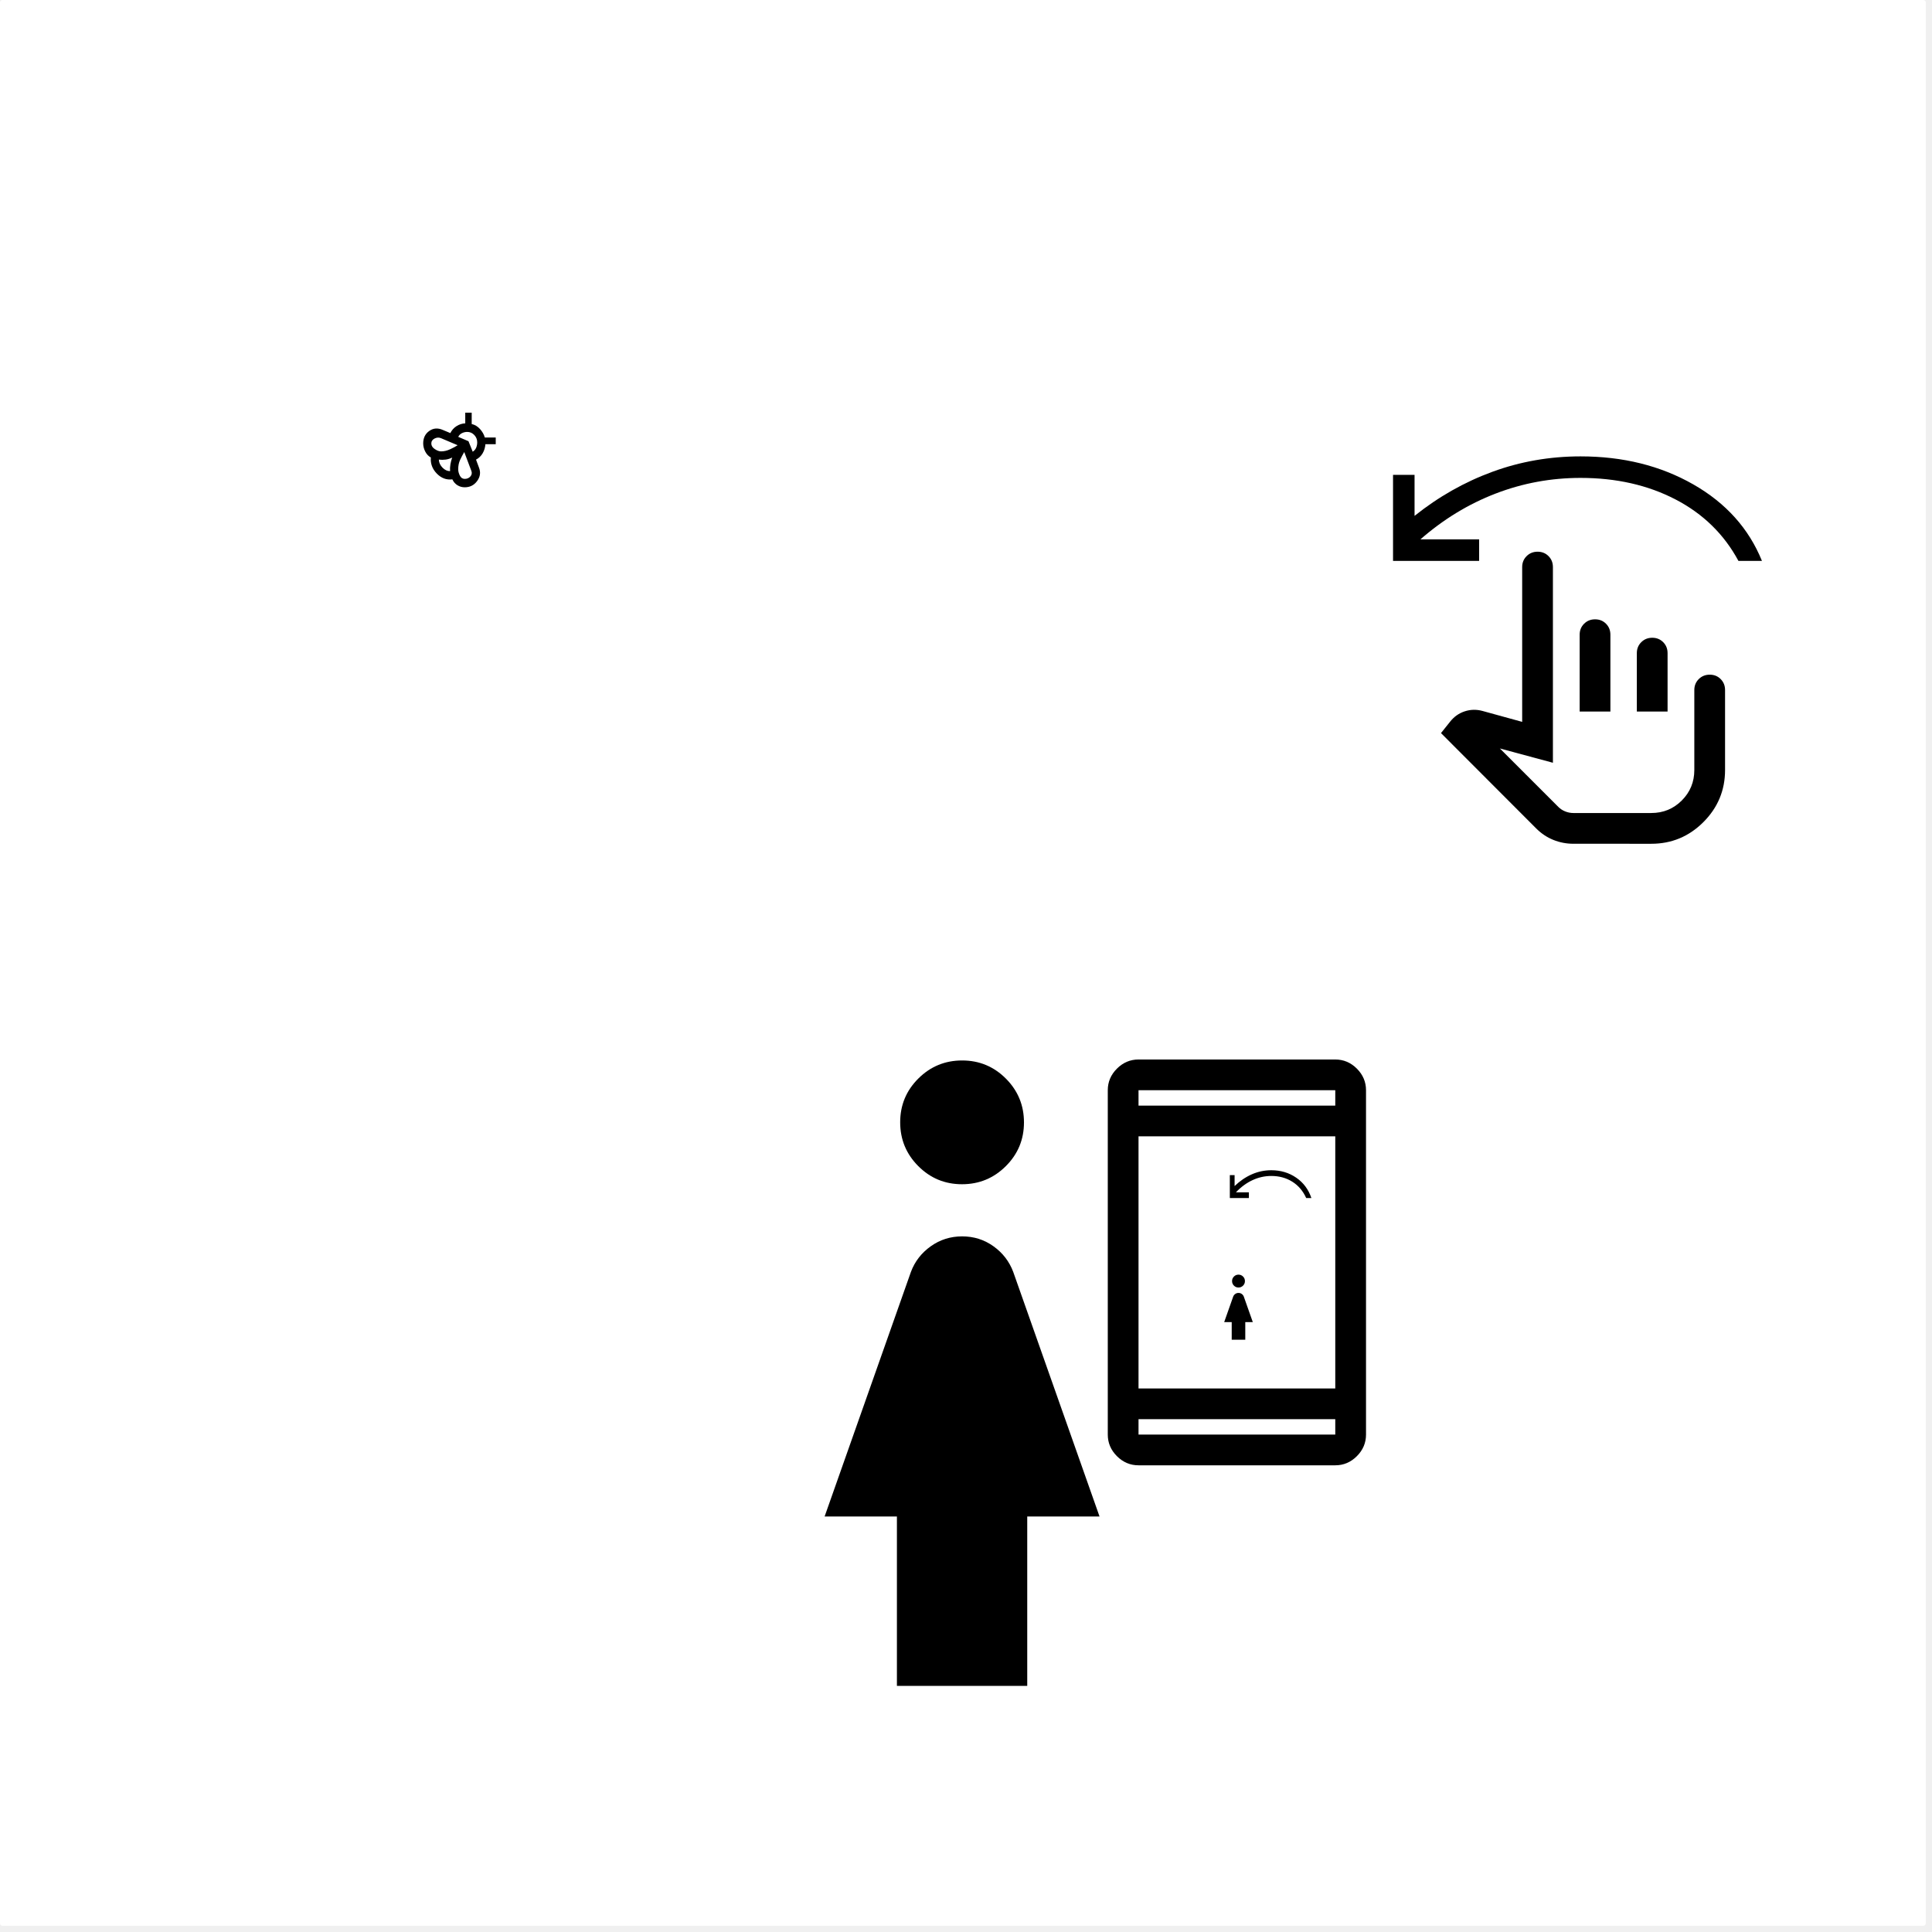
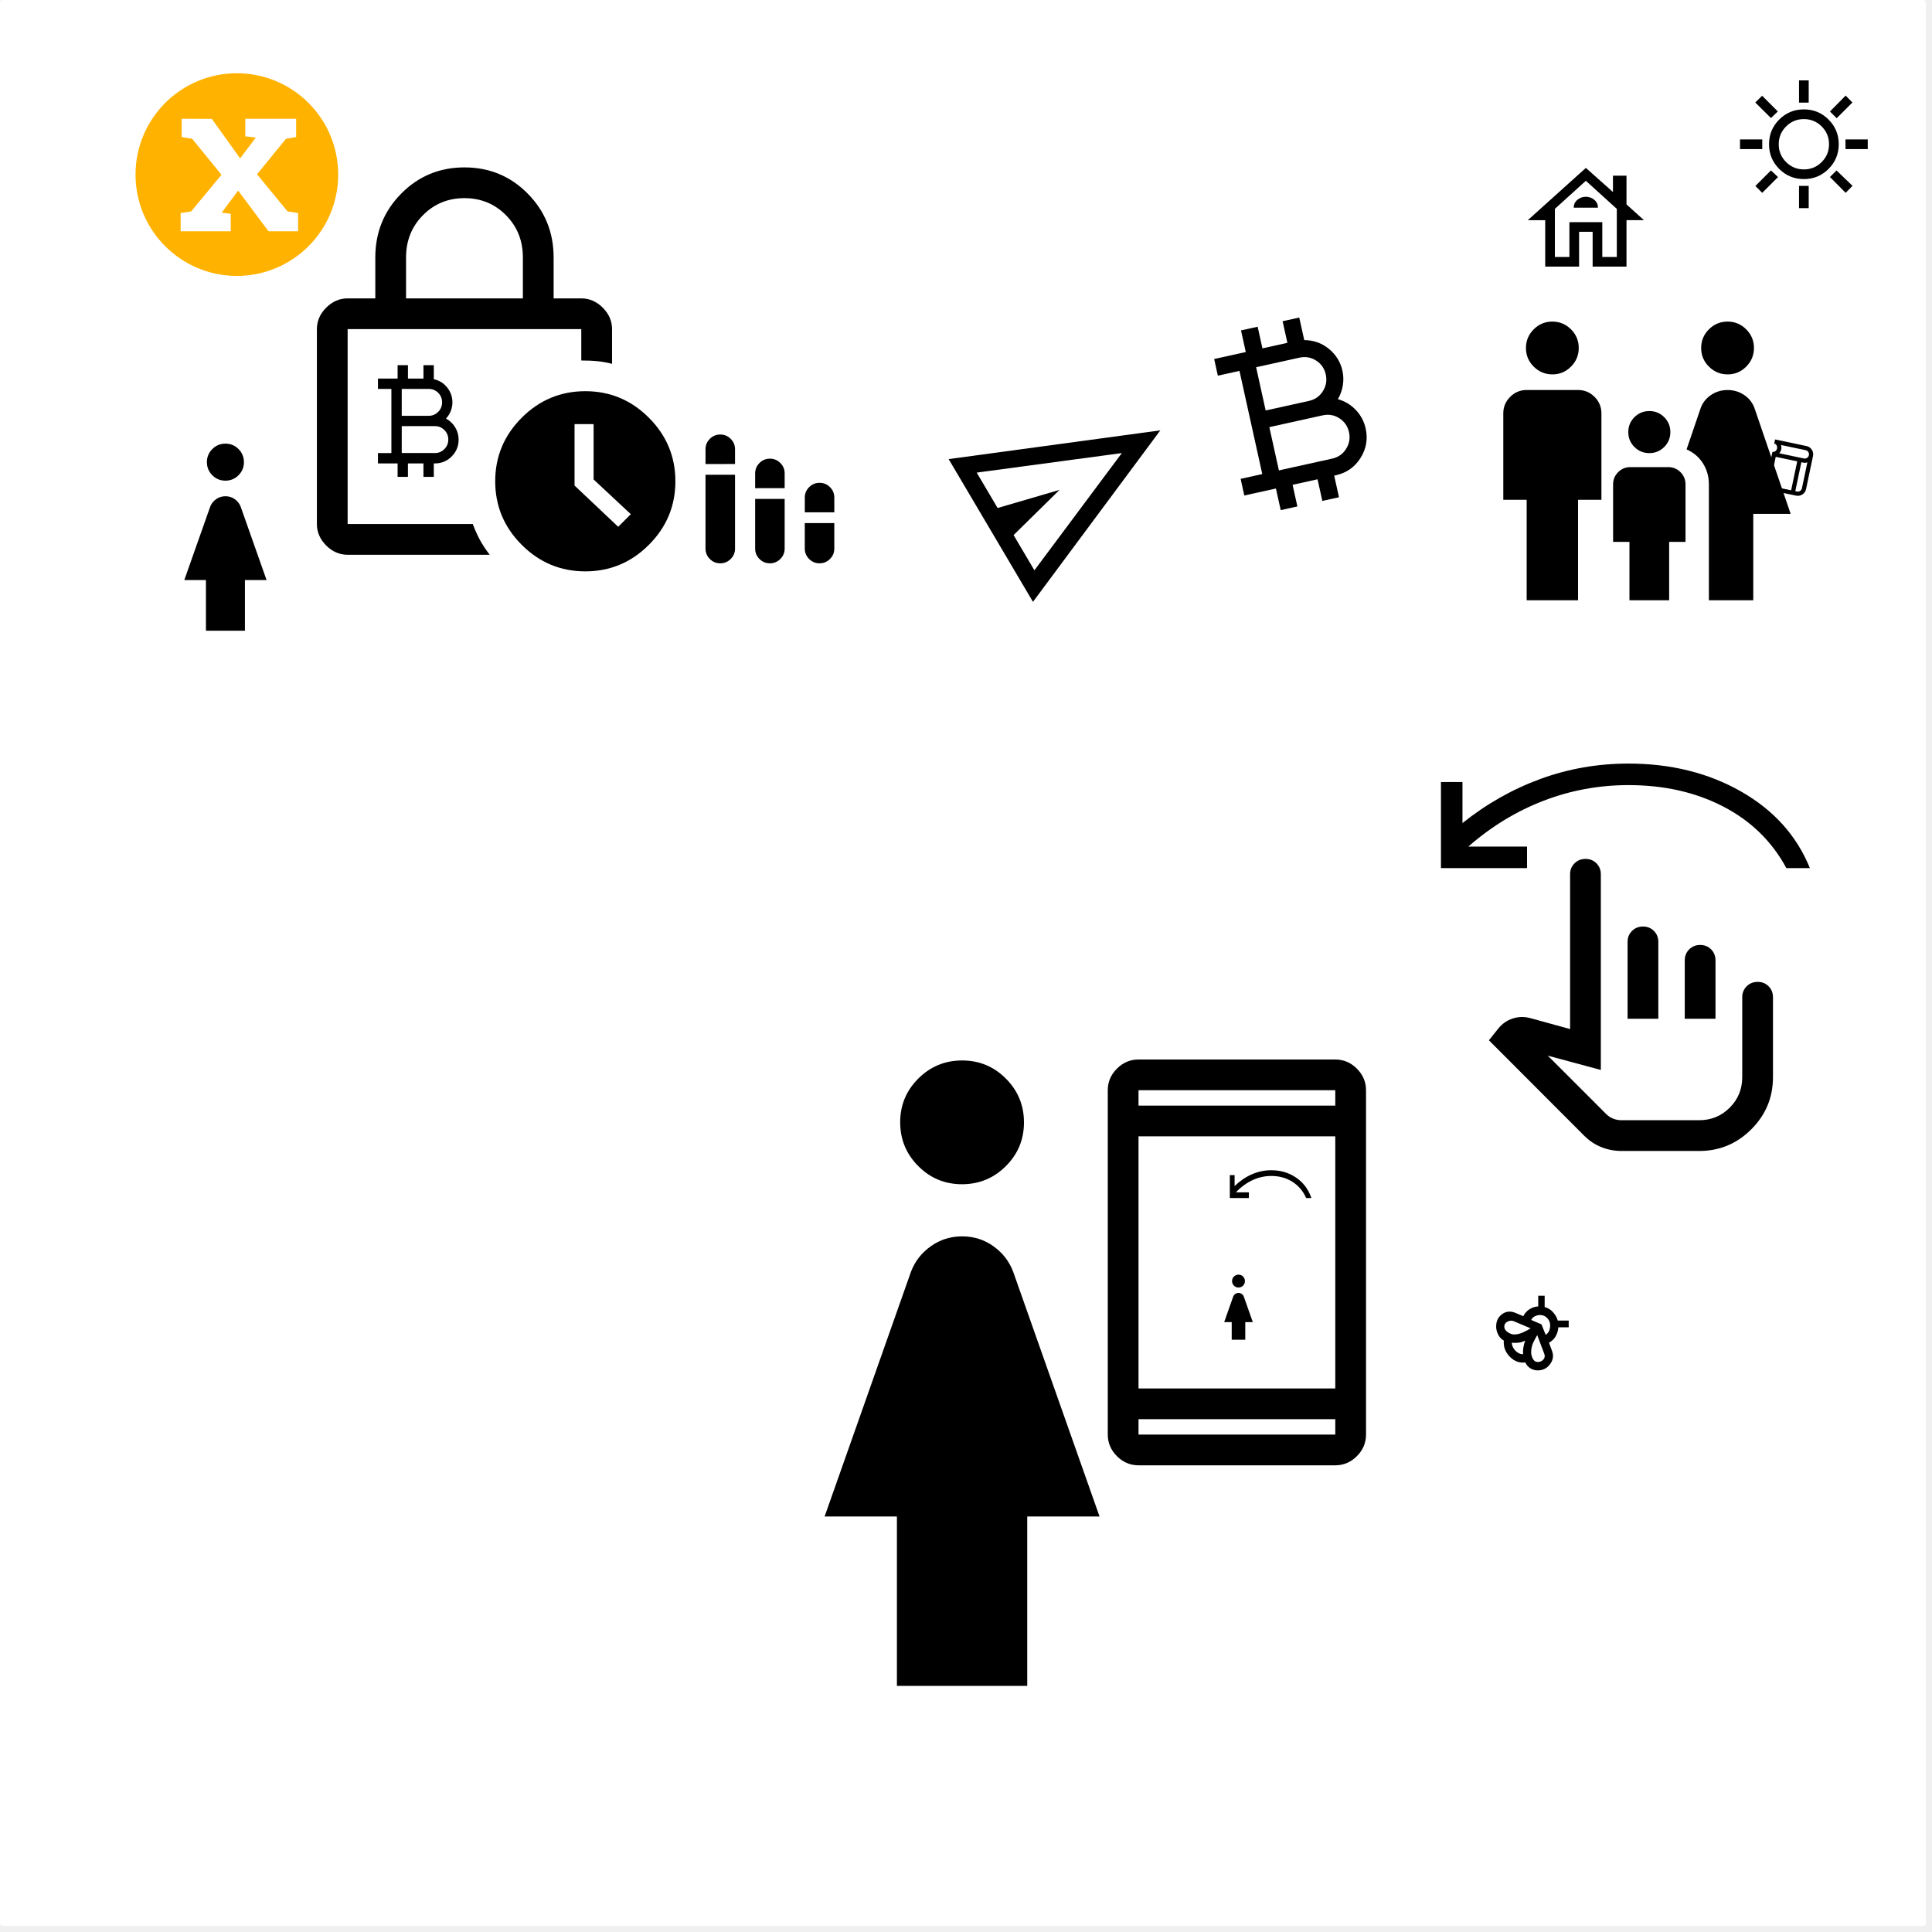
<svg xmlns="http://www.w3.org/2000/svg" width="400" height="400" viewBox="0 0 105.833 105.833" version="1.1" id="svg49735">
  <defs id="defs49729" />
  <g id="layer1">
-     <rect style="display:inline;fill:#ffffff;fill-opacity:1;stroke:none;stroke-width:0.342;stroke-linejoin:round;stroke-miterlimit:4;stroke-dasharray:none;stroke-dashoffset:7.35;stroke-opacity:1" id="rect49606" width="105.491" height="105.491" x="0" y="0" ry="0.133" />
+     <rect style="display:inline;fill:#ffffff;fill-opacity:1;stroke:none;stroke-width:0.342;stroke-linejoin:round;stroke-miterlimit:4;stroke-dasharray:none;stroke-dashoffset:7.35;stroke-opacity:1" id="rect49606" width="105.491" height="105.491" x="-4.4408921e-16" y="0" ry="0.133" />
    <path d="m 52.697,64.871 q -1.406,0 -2.396,-0.994 -0.99,-0.994 -0.99,-2.4 0,-1.406 0.994,-2.396 0.994,-0.99 2.4,-0.99 1.406,0 2.397,0.994 0.99,0.994 0.99,2.4 0,1.406 -0.994,2.396 -0.994,0.99 -2.4,0.99 z m -3.565,27.481 v -9.279 h -3.961 l 4.729,-13.401 q 0.321,-0.857 1.084,-1.401 0.763,-0.544 1.722,-0.544 0.959,0 1.717,0.544 0.758,0.544 1.08,1.401 l 4.729,13.401 h -3.961 v 9.279 z" id="path2007" style="display:inline;stroke-width:0.054" />
    <path d="m 62.367,80.268 q -0.682,0 -1.183,-0.501 -0.501,-0.501 -0.501,-1.183 v -18.862 q 0,-0.682 0.501,-1.183 0.501,-0.501 1.183,-0.501 h 10.778 q 0.682,0 1.183,0.501 0.501,0.501 0.501,1.183 v 18.862 q 0,0.682 -0.501,1.183 -0.501,0.501 -1.183,0.501 z m 0,-2.526 v 0.842 h 10.778 v -0.842 z m 0,-1.684 h 10.778 v -13.81 h -10.778 z m 0,-15.494 h 10.778 v -0.842 h -10.778 z m 0,0 v -0.842 z m 0,17.178 v 0.842 z" id="path1977" style="display:inline;stroke-width:0.025" />
-     <path d="m 86.187,46.22 q -0.571,0 -1.094,-0.21 -0.523,-0.211 -0.936,-0.623 l -5.221,-5.229 0.505,-0.632 q 0.32,-0.404 0.796,-0.56 0.476,-0.156 0.973,-0.021 l 2.173,0.598 v -8.479 q 0,-0.358 0.243,-0.6 0.243,-0.242 0.602,-0.242 0.359,0 0.599,0.242 0.24,0.242 0.24,0.6 v 10.719 l -2.905,-0.783 3.203,3.203 q 0.157,0.157 0.374,0.245 0.217,0.088 0.448,0.088 h 4.269 q 0.985,0 1.671,-0.686 0.686,-0.686 0.686,-1.671 v -4.379 q 0,-0.358 0.243,-0.6 0.243,-0.242 0.602,-0.242 0.359,0 0.599,0.242 0.24,0.242 0.24,0.6 v 4.379 q 0,1.667 -1.187,2.855 -1.187,1.187 -2.855,1.187 z m 0.345,-7.242 v -4.21 q 0,-0.358 0.243,-0.6 0.243,-0.242 0.602,-0.242 0.359,0 0.599,0.242 0.24,0.242 0.24,0.6 v 4.21 z m 3.132,0 v -3.2 q 0,-0.358 0.243,-0.6 0.243,-0.242 0.602,-0.242 0.359,0 0.599,0.242 0.24,0.242 0.24,0.6 v 3.2 z m -13.355,-8.252 v -4.715 h 1.179 v 2.248 q 1.97,-1.575 4.269,-2.417 2.299,-0.842 4.825,-0.842 3.486,0 6.172,1.533 2.686,1.533 3.764,4.193 h -1.288 q -1.179,-2.189 -3.448,-3.368 -2.269,-1.179 -5.2,-1.179 -2.425,0 -4.656,0.859 -2.232,0.859 -4.118,2.509 h 3.217 v 1.179 z m 12.412,10.694 z" id="path9271" style="display:inline;stroke-width:0.025" />
+     <path d="m 88.812,63.048 q -0.571,0 -1.094,-0.21 -0.523,-0.211 -0.936,-0.623 l -5.221,-5.229 0.505,-0.632 q 0.32,-0.404 0.796,-0.56 0.476,-0.156 0.973,-0.021 l 2.173,0.598 v -8.479 q 0,-0.358 0.243,-0.6 0.243,-0.242 0.602,-0.242 0.359,0 0.599,0.242 0.24,0.242 0.24,0.6 v 10.719 l -2.905,-0.783 3.203,3.203 q 0.157,0.157 0.374,0.245 0.217,0.088 0.448,0.088 h 4.269 q 0.985,0 1.671,-0.686 0.686,-0.686 0.686,-1.671 v -4.379 q 0,-0.358 0.243,-0.6 0.243,-0.242 0.602,-0.242 0.359,0 0.599,0.242 0.24,0.242 0.24,0.6 v 4.379 q 0,1.667 -1.187,2.855 -1.187,1.187 -2.855,1.187 z m 0.345,-7.242 v -4.21 q 0,-0.358 0.243,-0.6 0.243,-0.242 0.602,-0.242 0.359,0 0.599,0.242 0.24,0.242 0.24,0.6 v 4.21 z m 3.132,0 v -3.2 q 0,-0.358 0.243,-0.6 0.243,-0.242 0.602,-0.242 0.359,0 0.599,0.242 0.24,0.242 0.24,0.6 v 3.2 z m -13.355,-8.252 v -4.715 h 1.179 v 2.248 q 1.97,-1.575 4.269,-2.417 2.299,-0.842 4.825,-0.842 3.486,0 6.172,1.533 2.686,1.533 3.764,4.193 h -1.288 q -1.179,-2.189 -3.448,-3.368 -2.269,-1.179 -5.2,-1.179 -2.425,0 -4.656,0.859 -2.232,0.859 -4.118,2.509 h 3.217 v 1.179 z m 12.412,10.694 z" id="path9271" style="display:inline;stroke-width:0.025" />
    <path d="m 67.843,70.529 q -0.146,0 -0.249,-0.103 -0.103,-0.103 -0.103,-0.25 0,-0.146 0.103,-0.249 0.103,-0.103 0.25,-0.103 0.146,0 0.249,0.103 0.103,0.103 0.103,0.25 0,0.146 -0.103,0.249 -0.103,0.103 -0.25,0.103 z m -0.371,2.86 v -0.966 h -0.412 l 0.492,-1.395 q 0.033,-0.089 0.113,-0.146 0.079,-0.057 0.179,-0.057 0.1,0 0.179,0.057 0.079,0.057 0.112,0.146 l 0.492,1.395 h -0.412 v 0.966 z" id="path2007-6" style="display:inline;stroke-width:0.006" />
    <path d="m 67.369,65.628 v -1.255 h 0.261 v 0.598 c 0.29,-0.279 0.605,-0.494 0.944,-0.643 0.339,-0.149 0.694,-0.224 1.067,-0.224 0.514,0 0.969,0.136 1.364,0.408 0.396,0.272 0.673,0.644 0.832,1.116 h -0.285 c -0.174,-0.388 -0.428,-0.687 -0.762,-0.896 -0.334,-0.209 -0.718,-0.314 -1.149,-0.314 -0.357,0 -0.7,0.076 -1.029,0.229 -0.329,0.152 -0.632,0.375 -0.91,0.668 h 0.711 v 0.314 z" id="path9271-6" style="display:inline;stroke-width:0.006" />
-     <path d="m 26.24,25.62 c 0.1,0.258 0.066,0.502 -0.103,0.73 -0.168,0.229 -0.394,0.343 -0.679,0.343 -0.144,0 -0.277,-0.037 -0.398,-0.111 -0.121,-0.074 -0.215,-0.181 -0.28,-0.323 -0.323,0.04 -0.607,-0.066 -0.852,-0.317 -0.245,-0.251 -0.354,-0.545 -0.327,-0.881 -0.134,-0.075 -0.237,-0.185 -0.31,-0.331 -0.073,-0.145 -0.109,-0.291 -0.109,-0.439 0,-0.3 0.111,-0.528 0.334,-0.685 0.222,-0.157 0.471,-0.175 0.747,-0.052 l 0.406,0.17 c 0.08,-0.161 0.193,-0.288 0.339,-0.381 0.146,-0.093 0.305,-0.144 0.478,-0.153 v -0.585 h 0.353 v 0.622 c 0.177,0.041 0.33,0.134 0.458,0.278 0.128,0.144 0.215,0.297 0.261,0.46 h 0.598 v 0.369 h -0.567 c -0.012,0.178 -0.061,0.343 -0.148,0.493 -0.087,0.151 -0.209,0.267 -0.365,0.35 z m -1.585,0.189 c -0.009,-0.124 -0.003,-0.25 0.019,-0.377 0.022,-0.127 0.054,-0.25 0.097,-0.37 -0.115,0.06 -0.234,0.098 -0.358,0.114 -0.124,0.016 -0.249,0.017 -0.374,0.001 0.006,0.161 0.072,0.307 0.198,0.437 0.126,0.13 0.265,0.195 0.419,0.195 z m -0.496,-1.083 c 0.167,0 0.334,-0.039 0.503,-0.118 0.169,-0.078 0.305,-0.151 0.407,-0.219 l -0.902,-0.382 c -0.118,-0.052 -0.237,-0.048 -0.358,0.013 -0.121,0.061 -0.182,0.152 -0.182,0.273 0,0.12 0.062,0.222 0.188,0.306 0.125,0.084 0.24,0.127 0.344,0.127 z m 1.299,1.507 c 0.129,0 0.233,-0.045 0.311,-0.135 0.078,-0.09 0.095,-0.192 0.05,-0.308 l -0.388,-1.028 c -0.082,0.138 -0.157,0.282 -0.227,0.431 -0.069,0.149 -0.104,0.32 -0.104,0.514 0,0.112 0.03,0.228 0.09,0.347 0.06,0.119 0.149,0.179 0.267,0.179 z m 0.437,-1.488 c 0.092,-0.061 0.156,-0.137 0.192,-0.227 0.036,-0.09 0.054,-0.185 0.054,-0.287 0,-0.157 -0.054,-0.291 -0.161,-0.403 -0.107,-0.112 -0.236,-0.168 -0.386,-0.168 -0.098,0 -0.193,0.022 -0.283,0.065 -0.091,0.043 -0.161,0.111 -0.21,0.205 l 0.562,0.24 z" id="path10317-8-8" style="display:inline;stroke-width:0.007" />
+     <path d="m 85.016,73.995 c 0.1,0.258 0.066,0.502 -0.103,0.73 -0.168,0.229 -0.394,0.343 -0.679,0.343 -0.144,0 -0.277,-0.037 -0.398,-0.111 -0.121,-0.074 -0.215,-0.181 -0.28,-0.323 -0.323,0.04 -0.607,-0.066 -0.852,-0.317 -0.245,-0.251 -0.354,-0.545 -0.327,-0.881 -0.134,-0.075 -0.237,-0.185 -0.31,-0.331 -0.073,-0.145 -0.109,-0.291 -0.109,-0.439 0,-0.3 0.111,-0.528 0.334,-0.685 0.222,-0.157 0.471,-0.175 0.747,-0.052 l 0.406,0.17 c 0.08,-0.161 0.193,-0.288 0.339,-0.381 0.146,-0.093 0.305,-0.144 0.478,-0.153 v -0.585 h 0.353 v 0.622 c 0.177,0.041 0.33,0.134 0.458,0.278 0.128,0.144 0.215,0.297 0.261,0.46 h 0.598 v 0.369 h -0.567 c -0.012,0.178 -0.061,0.343 -0.148,0.493 -0.087,0.151 -0.209,0.267 -0.365,0.35 z m -1.585,0.189 c -0.009,-0.124 -0.003,-0.25 0.019,-0.377 0.022,-0.127 0.054,-0.25 0.097,-0.37 -0.115,0.06 -0.234,0.098 -0.358,0.114 -0.124,0.016 -0.249,0.017 -0.374,0.001 0.006,0.161 0.072,0.307 0.198,0.437 0.126,0.13 0.265,0.195 0.419,0.195 z m -0.496,-1.083 c 0.167,0 0.334,-0.039 0.503,-0.118 0.169,-0.078 0.305,-0.151 0.407,-0.219 l -0.902,-0.382 c -0.118,-0.052 -0.237,-0.048 -0.358,0.013 -0.121,0.061 -0.182,0.152 -0.182,0.273 0,0.12 0.062,0.222 0.188,0.306 0.125,0.084 0.24,0.127 0.344,0.127 z m 1.299,1.507 c 0.129,0 0.233,-0.045 0.311,-0.135 0.078,-0.09 0.095,-0.192 0.05,-0.308 l -0.388,-1.028 c -0.082,0.138 -0.157,0.282 -0.227,0.431 -0.069,0.149 -0.104,0.32 -0.104,0.514 0,0.112 0.03,0.228 0.09,0.347 0.06,0.119 0.149,0.179 0.267,0.179 z m 0.437,-1.488 c 0.092,-0.061 0.156,-0.137 0.192,-0.227 0.036,-0.09 0.054,-0.185 0.054,-0.287 0,-0.157 -0.054,-0.291 -0.161,-0.403 -0.107,-0.112 -0.236,-0.168 -0.386,-0.168 -0.098,0 -0.193,0.022 -0.283,0.065 -0.091,0.043 -0.161,0.111 -0.21,0.205 l 0.562,0.24 z" id="path10317-8-8" style="display:inline;stroke-width:0.007" />
+     <path d="m 21.78,26.121 v -0.736 h -1.076 v -0.567 h 0.736 v -3.512 h -0.736 v -0.567 h 1.076 v -0.736 h 0.567 v 0.736 h 0.85 v -0.736 h 0.567 v 0.768 q 0.453,0.102 0.736,0.46 0.283,0.358 0.283,0.812 0,0.241 -0.091,0.472 -0.091,0.231 -0.261,0.415 0.32,0.173 0.506,0.482 0.186,0.309 0.186,0.671 0,0.538 -0.38,0.921 -0.38,0.382 -0.923,0.382 h -0.057 v 0.736 h -0.567 v -0.736 h -0.85 v 0.736 z m 0.227,-3.343 h 1.473 q 0.309,0 0.523,-0.217 0.214,-0.217 0.214,-0.52 0,-0.309 -0.214,-0.523 -0.214,-0.214 -0.523,-0.214 h -1.473 z m 0,2.039 h 1.813 q 0.309,0 0.523,-0.217 0.214,-0.217 0.214,-0.52 0,-0.309 -0.214,-0.523 -0.214,-0.214 -0.523,-0.214 h -1.813 z" stroke-width="0.008" id="path4" />
+     <path d="m 22.243,16.345 h 6.4 v -2.24 q 0,-1.381 -0.926,-2.316 -0.926,-0.935 -2.274,-0.935 -1.347,0 -2.274,0.935 -0.926,0.935 -0.926,2.316 z m 4.581,14.045 h -7.781 q -0.665,0 -1.175,-0.509 Q 17.359,29.371 17.359,28.706 V 18.029 q 0,-0.665 0.509,-1.175 0.509,-0.509 1.175,-0.509 h 1.516 v -2.24 q 0,-2.063 1.419,-3.499 1.419,-1.436 3.465,-1.436 2.046,0 3.465,1.436 1.419,1.436 1.419,3.499 v 2.24 h 1.516 q 0.665,0 1.175,0.509 0.509,0.509 0.509,1.175 v 1.903 q -0.371,-0.101 -0.771,-0.143 -0.4,-0.042 -0.914,-0.042 V 18.029 H 19.043 v 10.677 h 6.855 q 0.185,0.488 0.387,0.863 0.202,0.375 0.539,0.821 z m 5.238,0.909 q -2.029,0 -3.482,-1.453 -1.453,-1.453 -1.453,-3.482 0,-2.029 1.453,-3.482 1.453,-1.453 3.482,-1.453 2.029,0 3.482,1.453 1.453,1.453 1.453,3.482 0,2.029 -1.453,3.482 -1.453,1.453 -3.482,1.453 z m 1.802,-2.442 0.691,-0.69 -2.038,-1.903 v -3.031 h -1.044 v 3.365 z M 19.043,18.028 v 10.677 z" stroke-width="0.025" id="path16" />
+     <path d="m 39.455,30.858 q -0.334,0 -0.571,-0.237 -0.237,-0.237 -0.237,-0.571 v -4.042 h 1.617 v 4.042 q 0,0.334 -0.238,0.571 -0.238,0.237 -0.571,0.237 z M 38.647,25.419 v -0.809 q 0,-0.334 0.238,-0.571 0.238,-0.237 0.571,-0.237 0.334,0 0.571,0.237 0.237,0.237 0.237,0.571 v 0.808 z m 3.527,5.439 q -0.334,0 -0.571,-0.237 -0.237,-0.237 -0.237,-0.571 v -2.719 h 1.617 v 2.719 q 0,0.334 -0.238,0.571 -0.238,0.237 -0.571,0.237 z m -0.808,-4.116 v -0.809 q 0,-0.334 0.238,-0.571 0.238,-0.237 0.571,-0.237 0.334,0 0.571,0.237 0.237,0.237 0.237,0.571 v 0.808 z m 3.527,4.116 q -0.334,0 -0.571,-0.237 -0.237,-0.237 -0.237,-0.571 v -1.396 h 1.617 v 1.396 q 0,0.334 -0.238,0.571 -0.238,0.237 -0.571,0.237 z M 44.086,28.065 V 27.256 q 0,-0.334 0.238,-0.571 0.238,-0.237 0.571,-0.237 0.334,0 0.571,0.237 0.237,0.237 0.237,0.571 v 0.808 z" stroke-width="0.011" id="path18" />
+     <path d="m 12.347,26.33 q -0.421,0 -0.717,-0.297 -0.296,-0.297 -0.296,-0.718 0,-0.421 0.297,-0.717 0.297,-0.296 0.718,-0.296 0.421,0 0.717,0.297 0.296,0.297 0.296,0.718 0,0.421 -0.297,0.717 -0.297,0.296 -0.718,0.296 z m -1.066,8.22 v -2.776 h -1.185 l 1.415,-4.009 q 0.096,-0.256 0.324,-0.419 0.228,-0.163 0.515,-0.163 0.287,0 0.514,0.163 0.227,0.163 0.323,0.419 l 1.415,4.009 h -1.185 v 2.776 z" id="path2007-3" style="display:inline;stroke-width:0.016" />
+     <path d="m 56.585,32.969 -4.619,-7.82 11.596,-1.575 z m 0.079,-1.728 4.789,-6.422 -7.95,1.07 1.145,1.939 3.392,-0.992 -2.516,2.475 z m 0,0 -3.161,-5.352 z" stroke-width="0.014" id="path62" />
+     <path d="m 70.156,27.945 -0.262,-1.185 -1.732,0.383 -0.201,-0.912 1.185,-0.262 -1.249,-5.652 -1.185,0.262 -0.201,-0.912 1.732,-0.383 -0.262,-1.185 0.912,-0.201 0.262,1.185 1.367,-0.302 -0.262,-1.185 0.912,-0.201 0.273,1.235 q 0.766,0.004 1.349,0.479 0.583,0.476 0.744,1.205 0.086,0.387 0.022,0.791 -0.064,0.404 -0.272,0.76 0.576,0.164 0.985,0.595 0.408,0.431 0.537,1.014 0.191,0.866 -0.283,1.616 -0.475,0.75 -1.35,0.944 l -0.091,0.02 0.262,1.185 -0.912,0.201 -0.262,-1.185 -1.367,0.302 0.262,1.185 z m -0.824,-5.459 2.37,-0.524 q 0.497,-0.11 0.764,-0.535 0.267,-0.425 0.159,-0.912 Q 72.516,20.019 72.096,19.751 71.676,19.483 71.179,19.593 l -2.37,0.524 z m 0.725,3.282 2.917,-0.645 q 0.497,-0.11 0.764,-0.535 0.267,-0.425 0.159,-0.912 -0.11,-0.497 -0.53,-0.765 -0.42,-0.268 -0.917,-0.158 l -2.917,0.645 z" stroke-width="0.014" id="path64" />
+     <path d="m 94.636,20.508 q -0.596,0 -1.022,-0.424 -0.426,-0.424 -0.426,-1.021 0,-0.596 0.424,-1.022 0.425,-0.425 1.021,-0.425 0.596,0 1.022,0.424 0.425,0.425 0.425,1.021 0,0.596 -0.424,1.022 -0.425,0.426 -1.021,0.426 z m -1.025,12.375 v -6.347 q 0,-0.64 -0.323,-1.152 -0.323,-0.512 -0.899,-0.768 l 0.749,-2.195 q 0.154,-0.48 0.566,-0.768 0.413,-0.288 0.931,-0.288 0.518,0 0.931,0.288 0.413,0.288 0.566,0.768 l 1.958,5.727 h -2.048 v 4.735 z m -3.263,-8.062 q -0.48,0 -0.816,-0.336 -0.336,-0.336 -0.336,-0.816 0,-0.48 0.336,-0.816 0.336,-0.336 0.816,-0.336 0.48,0 0.816,0.336 0.336,0.336 0.336,0.816 0,0.48 -0.336,0.816 -0.336,0.336 -0.816,0.336 z m -5.31,-4.313 q -0.596,0 -1.022,-0.424 -0.426,-0.424 -0.426,-1.021 0,-0.596 0.424,-1.022 0.425,-0.425 1.021,-0.425 0.596,0 1.022,0.424 0.425,0.425 0.425,1.021 0,0.596 -0.424,1.022 -0.425,0.426 -1.021,0.426 z M 83.629,32.882 v -5.503 h -1.28 v -4.735 q 0,-0.528 0.376,-0.904 0.376,-0.376 0.904,-0.376 h 2.815 q 0.528,0 0.904,0.376 0.376,0.376 0.376,0.904 v 4.735 h -1.28 v 5.503 z m 5.631,0 v -3.199 h -0.896 v -3.148 q 0,-0.395 0.276,-0.671 0.276,-0.276 0.671,-0.276 h 2.073 q 0.395,0 0.671,0.276 0.276,0.276 0.276,0.671 v 3.148 h -0.896 v 3.199 z" stroke-width="0.019" id="path4-5" />
+     <path d="M 98.549,5.623 V 4.404 h 0.53 v 1.219 z m 2.062,0.853 -0.368,-0.368 0.859,-0.872 0.371,0.379 z M 101.094,8.167 V 7.637 h 1.219 V 8.167 Z m -2.545,3.234 v -1.219 h 0.53 v 1.219 z M 97.012,6.466 96.153,5.615 96.527,5.244 97.388,6.105 Z m 4.092,4.098 -0.861,-0.867 0.36,-0.36 0.875,0.843 z M 95.316,8.167 V 7.637 h 1.219 v 0.53 z m 1.217,2.396 -0.376,-0.374 0.853,-0.853 0.194,0.178 0.194,0.186 z m 2.282,-0.753 q -0.795,0 -1.352,-0.557 -0.557,-0.557 -0.557,-1.352 0,-0.795 0.557,-1.352 0.557,-0.557 1.352,-0.557 0.795,0 1.352,0.557 0.557,0.557 0.557,1.352 0,0.795 -0.557,1.352 -0.557,0.557 -1.352,0.557 z m 0,-0.53 q 0.573,0 0.975,-0.403 0.403,-0.403 0.403,-0.975 0,-0.573 -0.403,-0.975 -0.403,-0.403 -0.975,-0.403 -0.573,0 -0.975,0.403 -0.403,0.403 -0.403,0.975 0,0.573 0.403,0.975 0.403,0.403 0.975,0.403 z" stroke-width="0.008" id="path46" />
+     <path d="M 84.645,14.606 V 12.061 h -0.954 l 3.181,-2.863 1.484,1.32 V 9.623 h 0.742 v 1.574 l 0.954,0.862 h -0.954 v 2.547 H 87.243 V 12.698 h -0.742 v 1.908 z m 0.53,-0.53 h 0.795 v -1.908 h 1.802 v 1.908 h 0.795 v -2.635 l -1.696,-1.537 -1.696,1.537 z m 0.795,-1.908 h 1.802 z m 0.239,-0.793 h 1.325 q 0,-0.26 -0.199,-0.428 -0.199,-0.168 -0.464,-0.168 -0.265,0 -0.464,0.167 -0.199,0.167 -0.199,0.429 z" stroke-width="0.008" id="path48" />
+     <path d="m 98.957,24.434 q 0.188,0.039 0.292,0.2 0.105,0.16 0.065,0.348 l -0.38,1.811 q -0.039,0.188 -0.2,0.292 -0.16,0.105 -0.348,0.065 l -1.721,-0.361 0.428,-2.038 q 0.087,0.018 0.16,-0.037 0.072,-0.055 0.092,-0.147 0.019,-0.092 -0.025,-0.171 -0.044,-0.08 -0.131,-0.098 l 0.048,-0.226 z m 0.049,0.893 q -0.056,0.02 -0.116,0.023 -0.06,0.003 -0.123,-0.011 l -0.09,-0.019 -0.333,1.585 0.09,0.019 q 0.094,0.02 0.174,-0.032 0.08,-0.052 0.1,-0.146 z m -0.556,-0.054 -1.177,-0.247 -0.333,1.585 1.177,0.247 z m 0.556,0.054 -0.345,1.645 z m -0.095,-0.667 -1.349,-0.283 q 0.017,0.056 0.021,0.116 0.004,0.06 -0.01,0.123 -0.012,0.063 -0.04,0.117 -0.026,0.054 -0.068,0.097 l 1.351,0.284 q 0.094,0.02 0.174,-0.032 0.08,-0.052 0.099,-0.147 0.021,-0.095 -0.032,-0.175 -0.052,-0.079 -0.146,-0.099 z" stroke-width="0.003" id="path50" />
+     <g transform="matrix(0.08710949,0,0,0.08710949,7.276365,3.981452)" id="g16">
+       <path d="m 65.419,0.361 a 63.719,63.72 0 0 0 -63.72,63.72 63.719,63.72 0 0 0 63.72,63.719 63.719,63.72 0 0 0 63.719,-63.719 63.719,63.72 0 0 0 -63.719,-63.72 z m -34.705,28.607 18.962,0.066 17.785,24.847 9.873,-13.077 -6.604,-0.784 v -11.05 h 31.973 v 11.508 l -6.408,1.112 -18.177,22.296 19.158,23.343 6.67,1.046 v 11.443 h -18.635 l -19.093,-25.566 -10.331,13.862 5.689,0.719 v 10.985 h -31.516 v -11.443 l 6.604,-1.046 19.093,-23.016 -18.439,-22.623 -6.604,-1.112 z" fill="#ffb200" stroke="#000000" stroke-dasharray="0, 6.182" stroke-linejoin="bevel" stroke-miterlimit="4.1" stroke-opacity="0.253" stroke-width="0.562" id="path14" />
+     </g>
  </g>
</svg>
